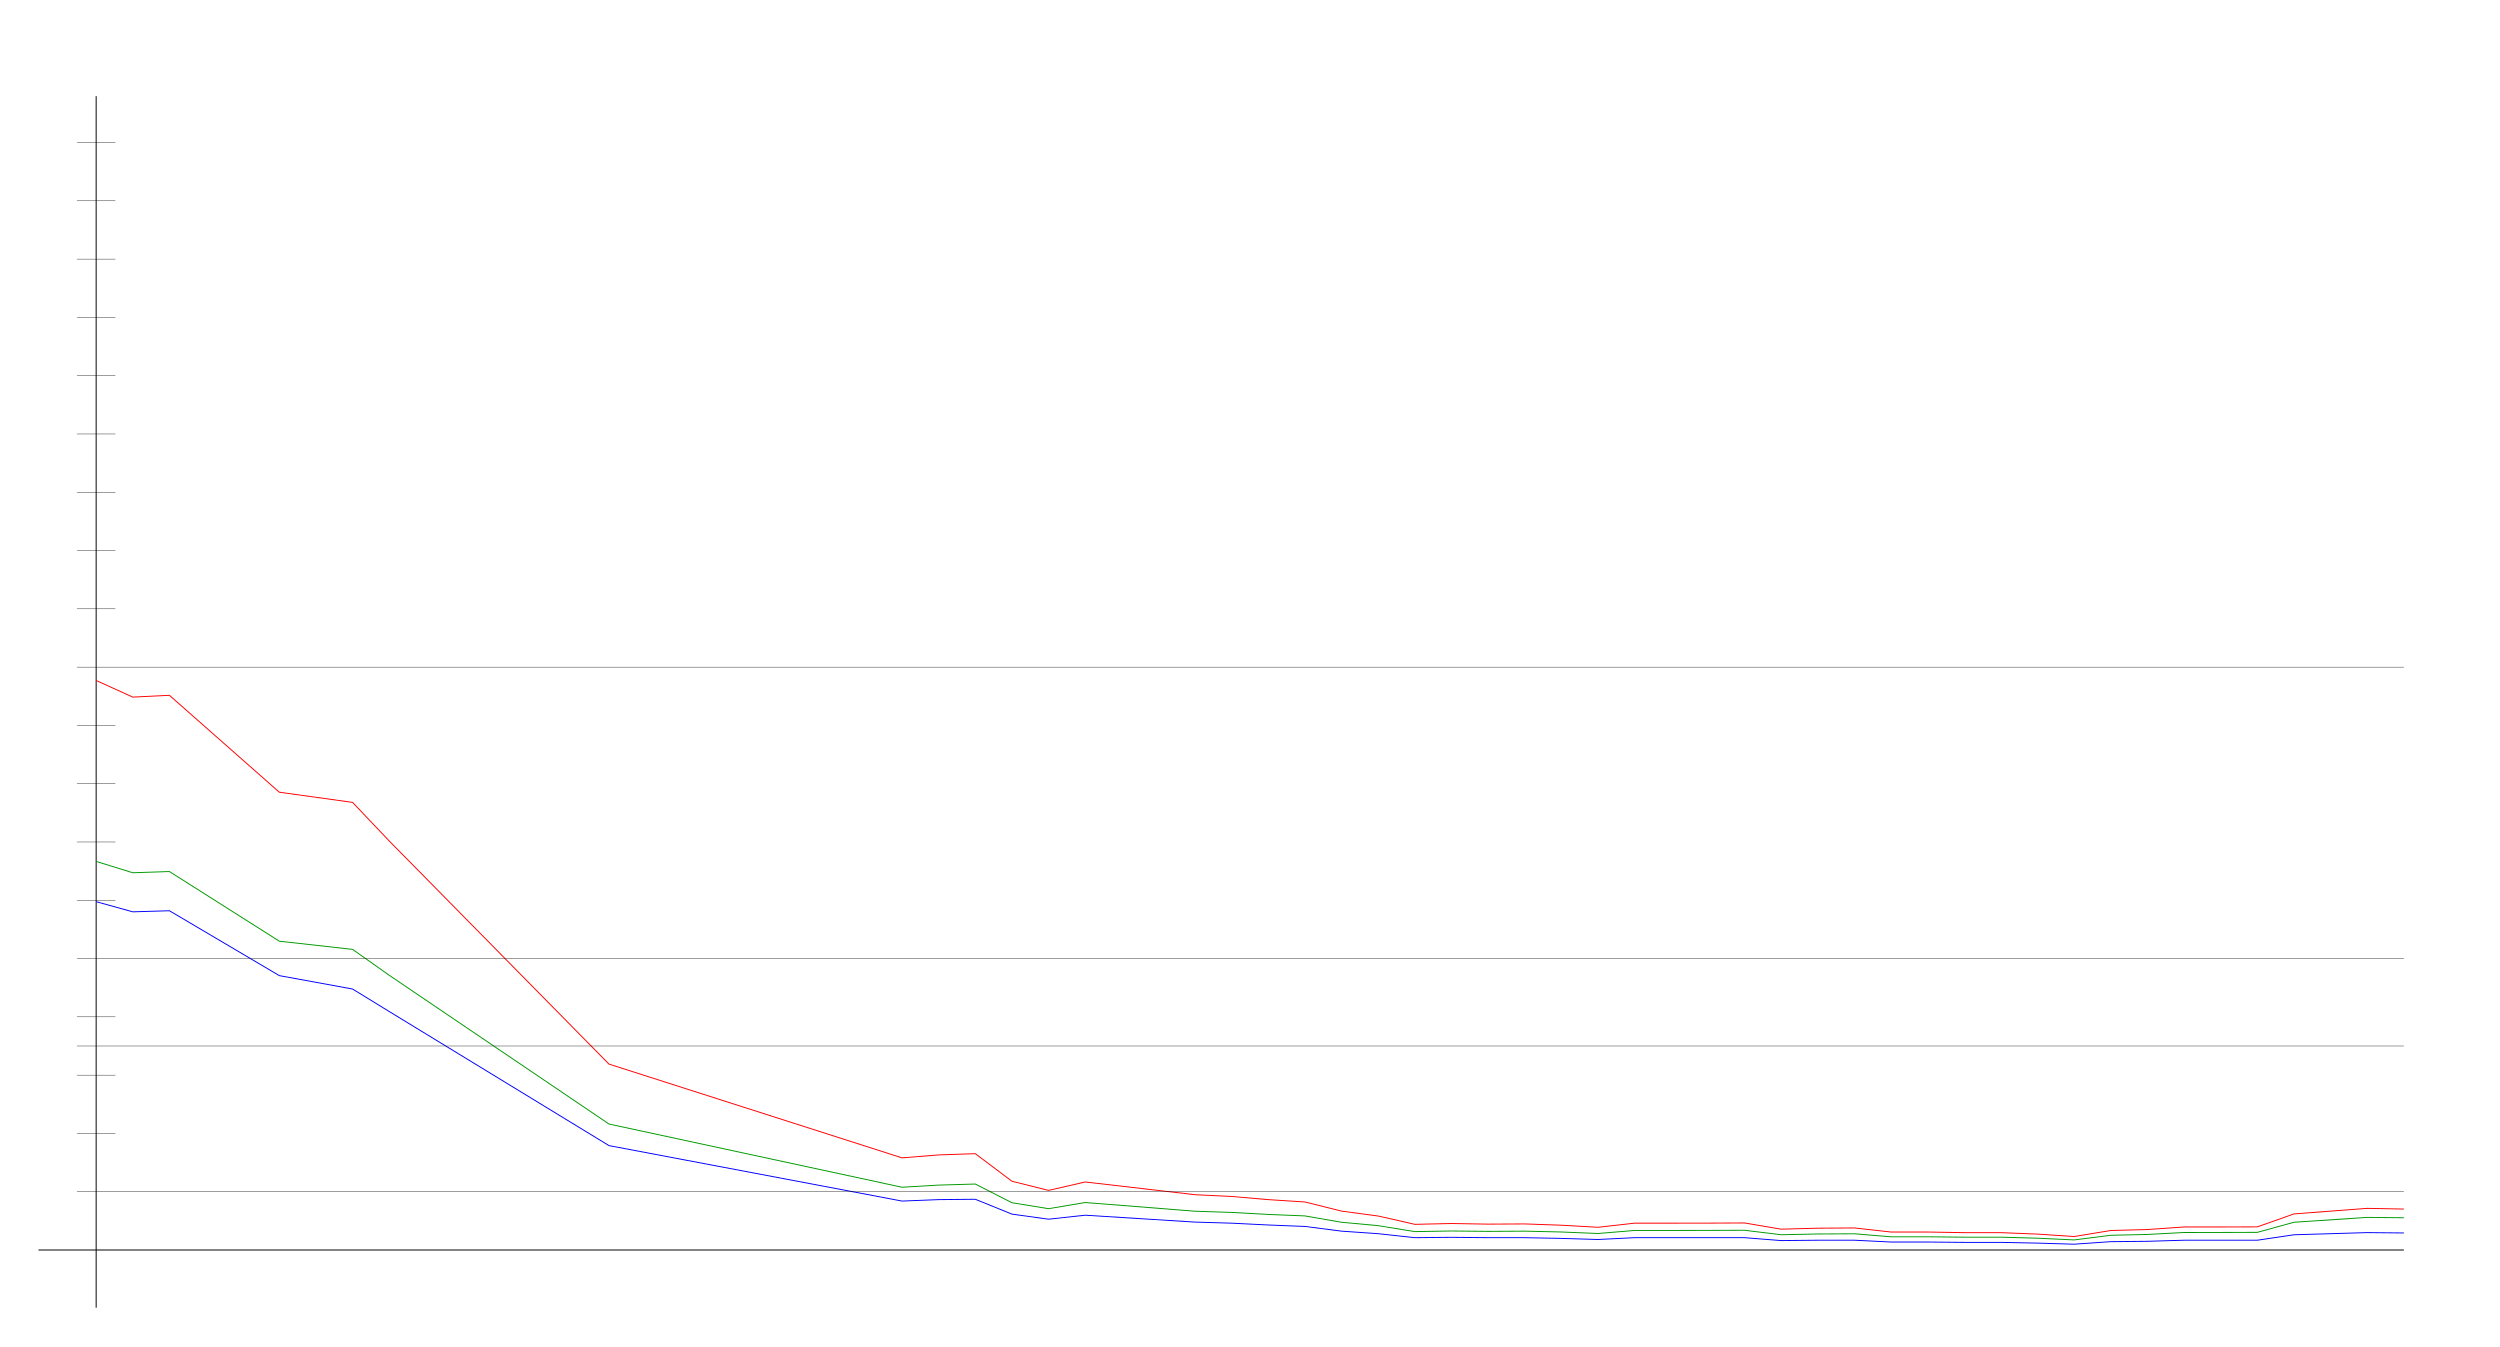
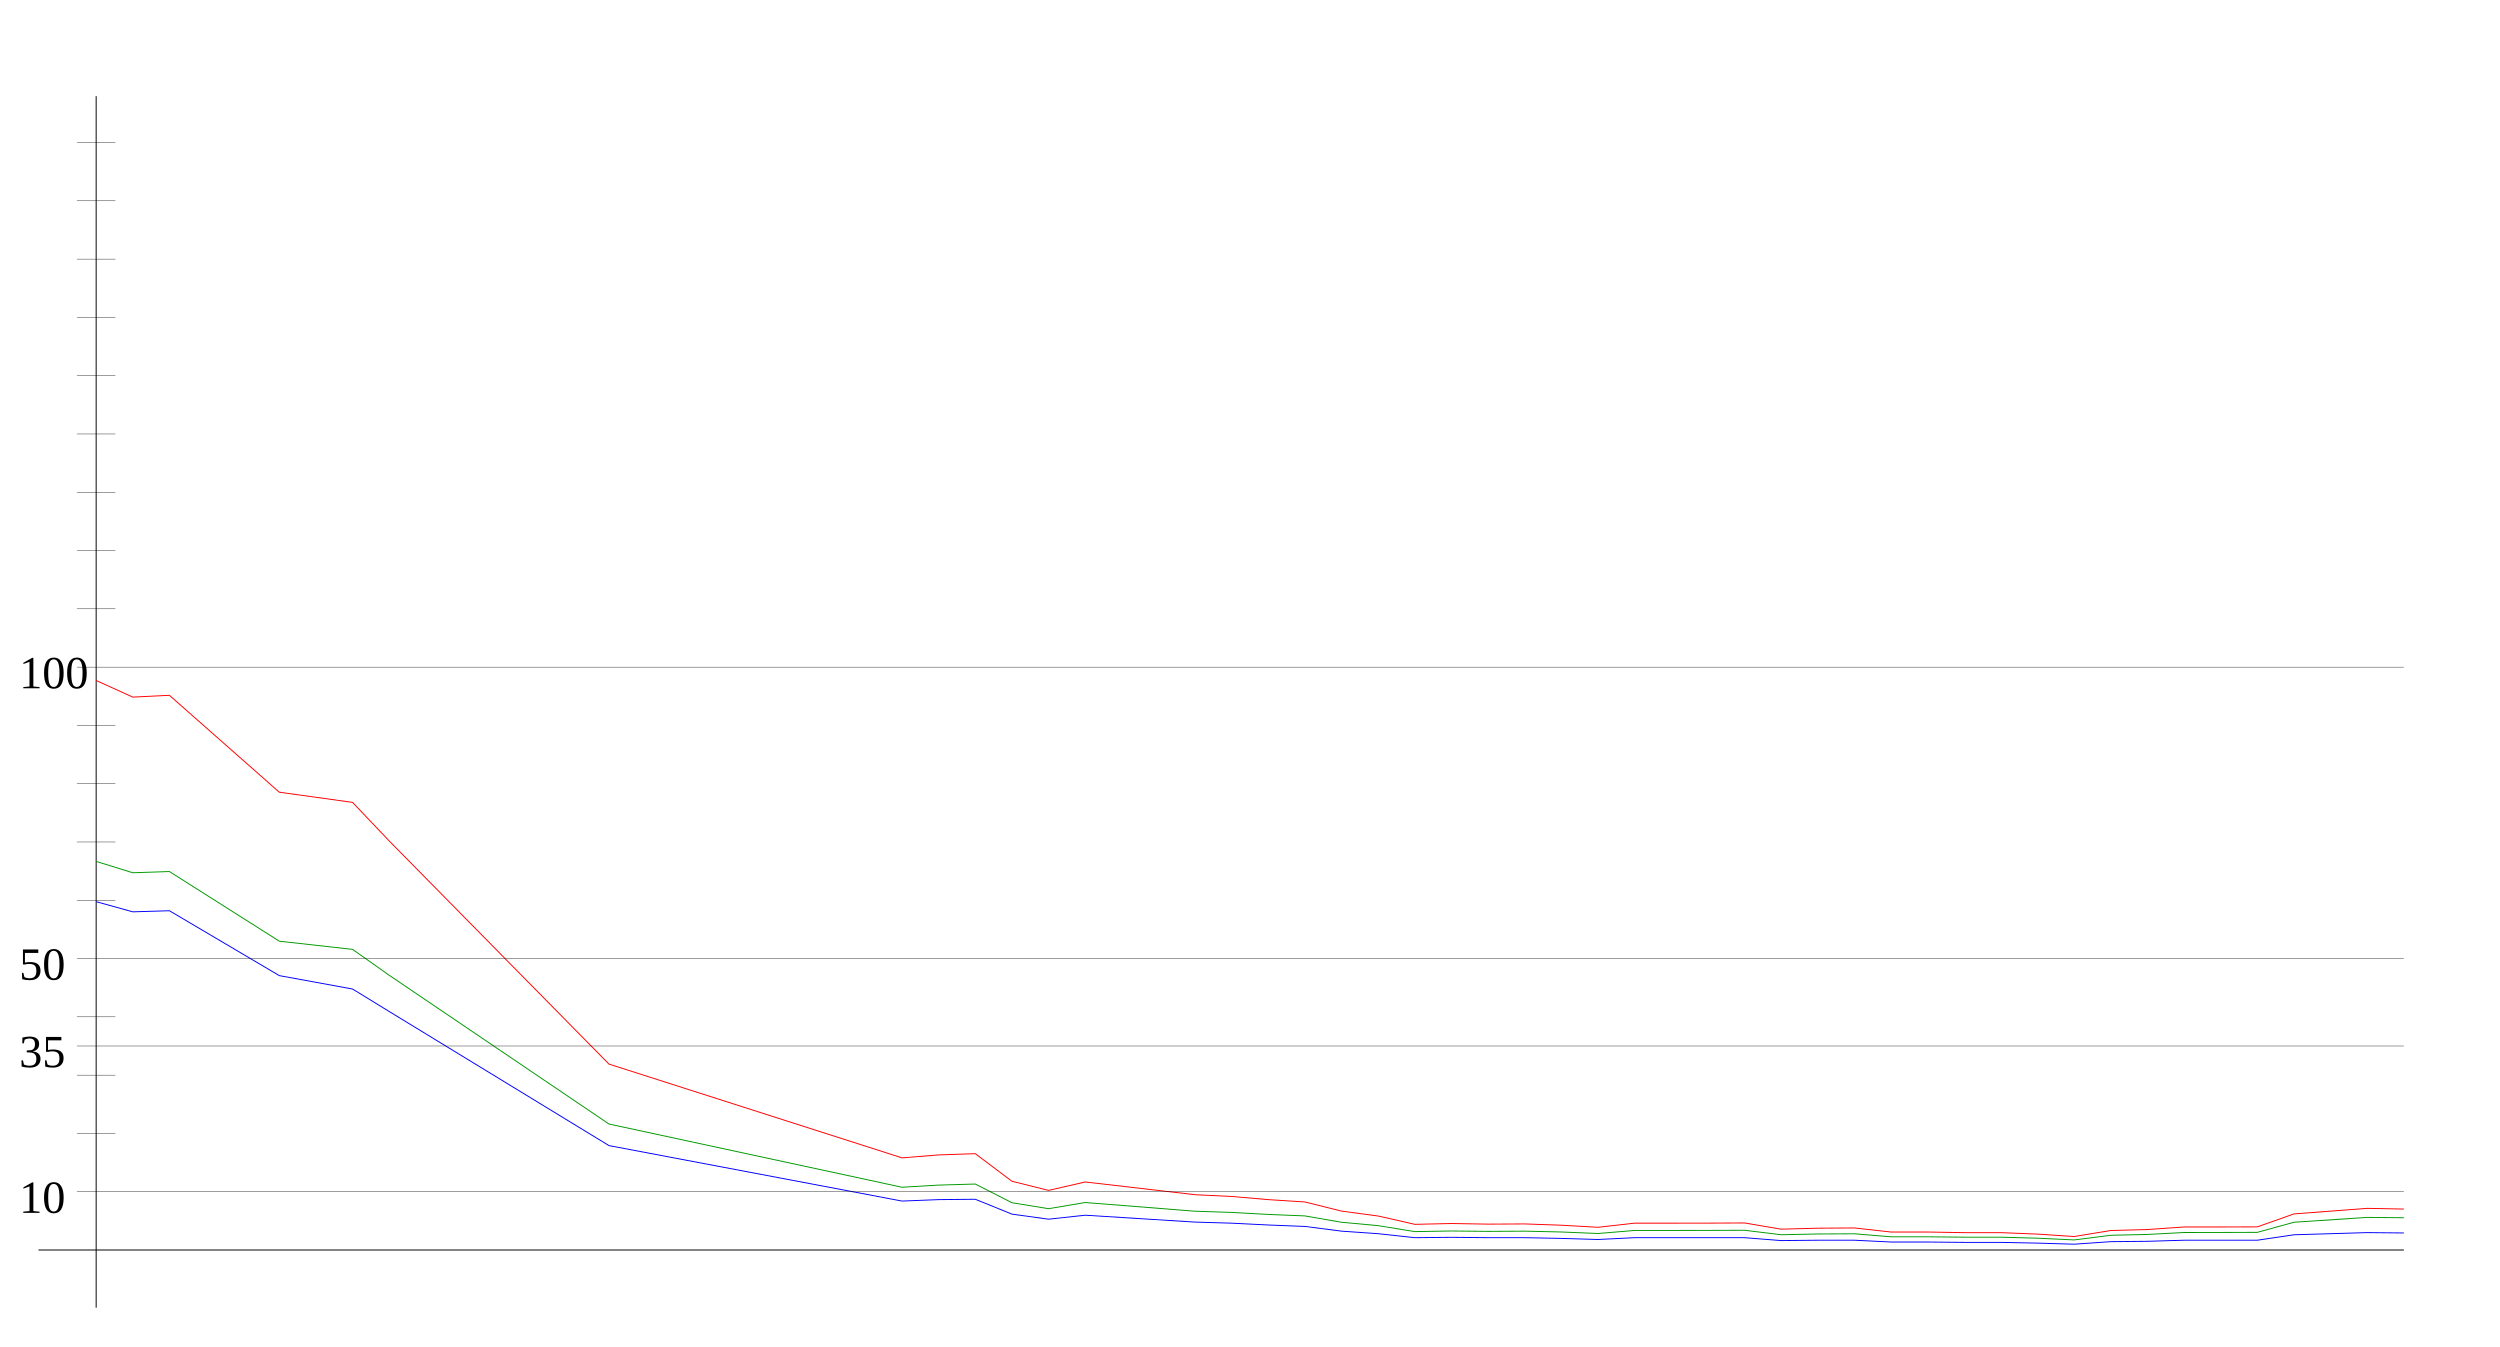
<svg xmlns="http://www.w3.org/2000/svg" width="650" height="350" version="1.1" id="sparkleline_DE-MV">
  <g id="layer1">
    <path style="fill:none;stroke:#000000;stroke-width:0.25px;" d="M 25,340 25,25" id="vertical_axis" />
    <path style="fill:none;stroke:#000000;stroke-width:0.25px;" d="M 10,325 625,325" id="horizontal_axis" />
-     <path style="fill:none;stroke:#0000ff;stroke-width:0.25px;" d="M 25.0,234.437 34.524,237.076 44.048,236.793 72.619,253.662 91.667,257.149 101.19,262.991 158.333,297.859 234.524,312.278 244.048,311.901 253.571,311.807 263.095,315.67 272.619,316.99 282.143,315.953 310.714,317.744 320.238,318.026 329.762,318.498 339.286,318.875 348.81,320.1 358.333,320.759 367.857,321.796 377.381,321.702 386.905,321.796 396.429,321.796 405.952,321.984 415.476,322.267 425.0,321.796 434.524,321.796 444.048,321.796 453.571,321.796 463.095,322.55 472.619,322.456 482.143,322.456 491.667,322.927 501.19,322.927 510.714,323.021 520.238,323.021 529.762,323.209 539.286,323.492 548.81,322.833 558.333,322.738 567.857,322.456 577.381,322.456 586.905,322.456 596.429,321.042 615.476,320.477 625.0,320.571" id="cases7_100k" />
-     <path style="fill:none;stroke:#009900;stroke-width:0.25px;" d="M 25.0,223.972 34.524,226.915 44.048,226.6 72.619,244.712 91.667,246.839 101.19,253.569 158.333,292.249 234.524,308.682 244.048,308.125 253.571,307.849 263.095,312.709 272.619,314.259 282.143,312.656 310.714,314.917 320.238,315.228 329.762,315.754 339.286,316.138 348.81,317.791 358.333,318.672 367.857,320.219 377.381,320.055 386.905,320.158 396.429,320.1 405.952,320.316 415.476,320.708 425.0,319.92 434.524,319.92 444.048,319.904 453.571,319.867 463.095,321.03 472.619,320.835 482.143,320.783 491.667,321.564 501.19,321.564 510.714,321.67 520.238,321.67 529.762,321.931 539.286,322.38 548.81,321.175 558.333,320.957 567.857,320.451 577.381,320.438 586.905,320.411 596.429,317.784 615.476,316.523 625.0,316.612" id="cases7_100k_nofullvac" />
-     <path style="fill:none;stroke:#ff0000;stroke-width:0.25px;" d="M 25.0,176.93 34.524,181.245 44.048,180.782 72.619,205.977 91.667,208.622 101.19,218.644 158.333,276.666 234.524,301.043 244.048,300.279 253.571,299.954 263.095,307.124 272.619,309.504 282.143,307.315 310.714,310.624 320.238,311.08 329.762,311.904 339.286,312.512 348.81,314.887 358.333,316.167 367.857,318.326 377.381,318.114 386.905,318.273 396.429,318.221 405.952,318.555 415.476,319.094 425.0,318.022 434.524,318.022 444.048,318.013 453.571,317.968 463.095,319.583 472.619,319.331 482.143,319.265 491.667,320.327 501.19,320.327 510.714,320.489 520.238,320.489 529.762,320.867 539.286,321.494 548.81,319.932 558.333,319.68 567.857,319.015 577.381,319.011 586.905,318.988 596.429,315.619 615.476,314.172 625.0,314.354" id="cases7_100k_novac" />
+     <path style="fill:none;stroke:#0000ff;stroke-width:0.25px;" d="M 25.0,234.437  34.524,237.076 44.048,236.793 72.619,253.662 91.667,257.149 101.19,262.991 158.333,297.859 234.524,312.278 244.048,311.901 253.571,311.807 263.095,315.67  272.619,316.99 282.143,315.953 310.714,317.744 320.238,318.026 329.762,318.498 339.286,318.875 348.81,320.1 358.333,320.759 367.857,321.796 377.381,321.702  386.905,321.796 396.429,321.796 405.952,321.984 415.476,322.267 425.0,321.796 434.524,321.796 444.048,321.796 453.571,321.796 463.095,322.55 472.619,322.456  482.143,322.456 491.667,322.927 501.19,322.927 510.714,323.021 520.238,323.021 529.762,323.209 539.286,323.492 548.81,322.833 558.333,322.738 567.857,322.456  577.381,322.456 586.905,322.456 596.429,321.042 615.476,320.477 625.0,320.571" id="cases7_100k" />
+     <path style="fill:none;stroke:#009900;stroke-width:0.25px;" d="M 25.0,223.972  34.524,226.915 44.048,226.6 72.619,244.712 91.667,246.839 101.19,253.569 158.333,292.249 234.524,308.682 244.048,308.125 253.571,307.849 263.095,312.709  272.619,314.259 282.143,312.656 310.714,314.917 320.238,315.228 329.762,315.754 339.286,316.138 348.81,317.791 358.333,318.672 367.857,320.219 377.381,320.055  386.905,320.158 396.429,320.1 405.952,320.316 415.476,320.708 425.0,319.92 434.524,319.92 444.048,319.904 453.571,319.867 463.095,321.03 472.619,320.835  482.143,320.783 491.667,321.564 501.19,321.564 510.714,321.67 520.238,321.67 529.762,321.931 539.286,322.38 548.81,321.175 558.333,320.957 567.857,320.451  577.381,320.438 586.905,320.411 596.429,317.784 615.476,316.523 625.0,316.612" id="cases7_100k_nofullvac" />
+     <path style="fill:none;stroke:#ff0000;stroke-width:0.25px;" d="M 25.0,176.93  34.524,181.245 44.048,180.782 72.619,205.977 91.667,208.622 101.19,218.644 158.333,276.666 234.524,301.043 244.048,300.279 253.571,299.954 263.095,307.124  272.619,309.504 282.143,307.315 310.714,310.624 320.238,311.08 329.762,311.904 339.286,312.512 348.81,314.887 358.333,316.167 367.857,318.326 377.381,318.114  386.905,318.273 396.429,318.221 405.952,318.555 415.476,319.094 425.0,318.022 434.524,318.022 444.048,318.013 453.571,317.968 463.095,319.583 472.619,319.331  482.143,319.265 491.667,320.327 501.19,320.327 510.714,320.489 520.238,320.489 529.762,320.867 539.286,321.494 548.81,319.932 558.333,319.68 567.857,319.015  577.381,319.011 586.905,318.988 596.429,315.619 615.476,314.172 625.0,314.354" id="cases7_100k_novac" />
    <path style="fill:none;stroke:#000000;stroke-width:0.1px;" d="M 20,309.845 625,309.845" id="yaxis_10" />
+     <text xml:space="preserve" style="font-size:12px" x="5" y="315.345" id="hline_caption10">
+       <tspan id="hline_caption_10" x="5" y="315.345">10</tspan>
+     </text>
    <path style="fill:none;stroke:#000000;stroke-width:0.1px;" d="M 20,294.69 30,294.69" id="yaxis_20" />
    <path style="fill:none;stroke:#000000;stroke-width:0.1px;" d="M 20,279.536 30,279.536" id="yaxis_30" />
    <path style="fill:none;stroke:#000000;stroke-width:0.1px;" d="M 20,271.958 625,271.958" id="yaxis_35" />
+     <text xml:space="preserve" style="font-size:12px" x="5" y="277.458" id="hline_caption35">
+       <tspan id="hline_caption_35" x="5" y="277.458">35</tspan>
+     </text>
    <path style="fill:none;stroke:#000000;stroke-width:0.1px;" d="M 20,264.381 30,264.381" id="yaxis_40" />
    <path style="fill:none;stroke:#000000;stroke-width:0.1px;" d="M 20,249.226 625,249.226" id="yaxis_50" />
+     <text xml:space="preserve" style="font-size:12px" x="5" y="254.726" id="hline_caption50">
+       <tspan id="hline_caption_50" x="5" y="254.726">50</tspan>
+     </text>
    <path style="fill:none;stroke:#000000;stroke-width:0.1px;" d="M 20,234.071 30,234.071" id="yaxis_60" />
    <path style="fill:none;stroke:#000000;stroke-width:0.1px;" d="M 20,218.916 30,218.916" id="yaxis_70" />
    <path style="fill:none;stroke:#000000;stroke-width:0.1px;" d="M 20,203.762 30,203.762" id="yaxis_80" />
    <path style="fill:none;stroke:#000000;stroke-width:0.1px;" d="M 20,188.607 30,188.607" id="yaxis_90" />
    <path style="fill:none;stroke:#000000;stroke-width:0.1px;" d="M 20,173.452 625,173.452" id="yaxis_100" />
+     <text xml:space="preserve" style="font-size:12px" x="5" y="178.952" id="hline_caption100">
+       <tspan id="hline_caption_100" x="5" y="178.952">100</tspan>
+     </text>
    <path style="fill:none;stroke:#000000;stroke-width:0.1px;" d="M 20,158.297 30,158.297" id="yaxis_110" />
    <path style="fill:none;stroke:#000000;stroke-width:0.1px;" d="M 20,143.142 30,143.142" id="yaxis_120" />
    <path style="fill:none;stroke:#000000;stroke-width:0.1px;" d="M 20,127.988 30,127.988" id="yaxis_130" />
    <path style="fill:none;stroke:#000000;stroke-width:0.1px;" d="M 20,112.833 30,112.833" id="yaxis_140" />
    <path style="fill:none;stroke:#000000;stroke-width:0.1px;" d="M 20,97.678 30,97.678" id="yaxis_150" />
    <path style="fill:none;stroke:#000000;stroke-width:0.1px;" d="M 20,82.523 30,82.523" id="yaxis_160" />
    <path style="fill:none;stroke:#000000;stroke-width:0.1px;" d="M 20,67.368 30,67.368" id="yaxis_170" />
    <path style="fill:none;stroke:#000000;stroke-width:0.1px;" d="M 20,52.214 30,52.214" id="yaxis_180" />
    <path style="fill:none;stroke:#000000;stroke-width:0.1px;" d="M 20,37.059 30,37.059" id="yaxis_190" />
  </g>
</svg>
